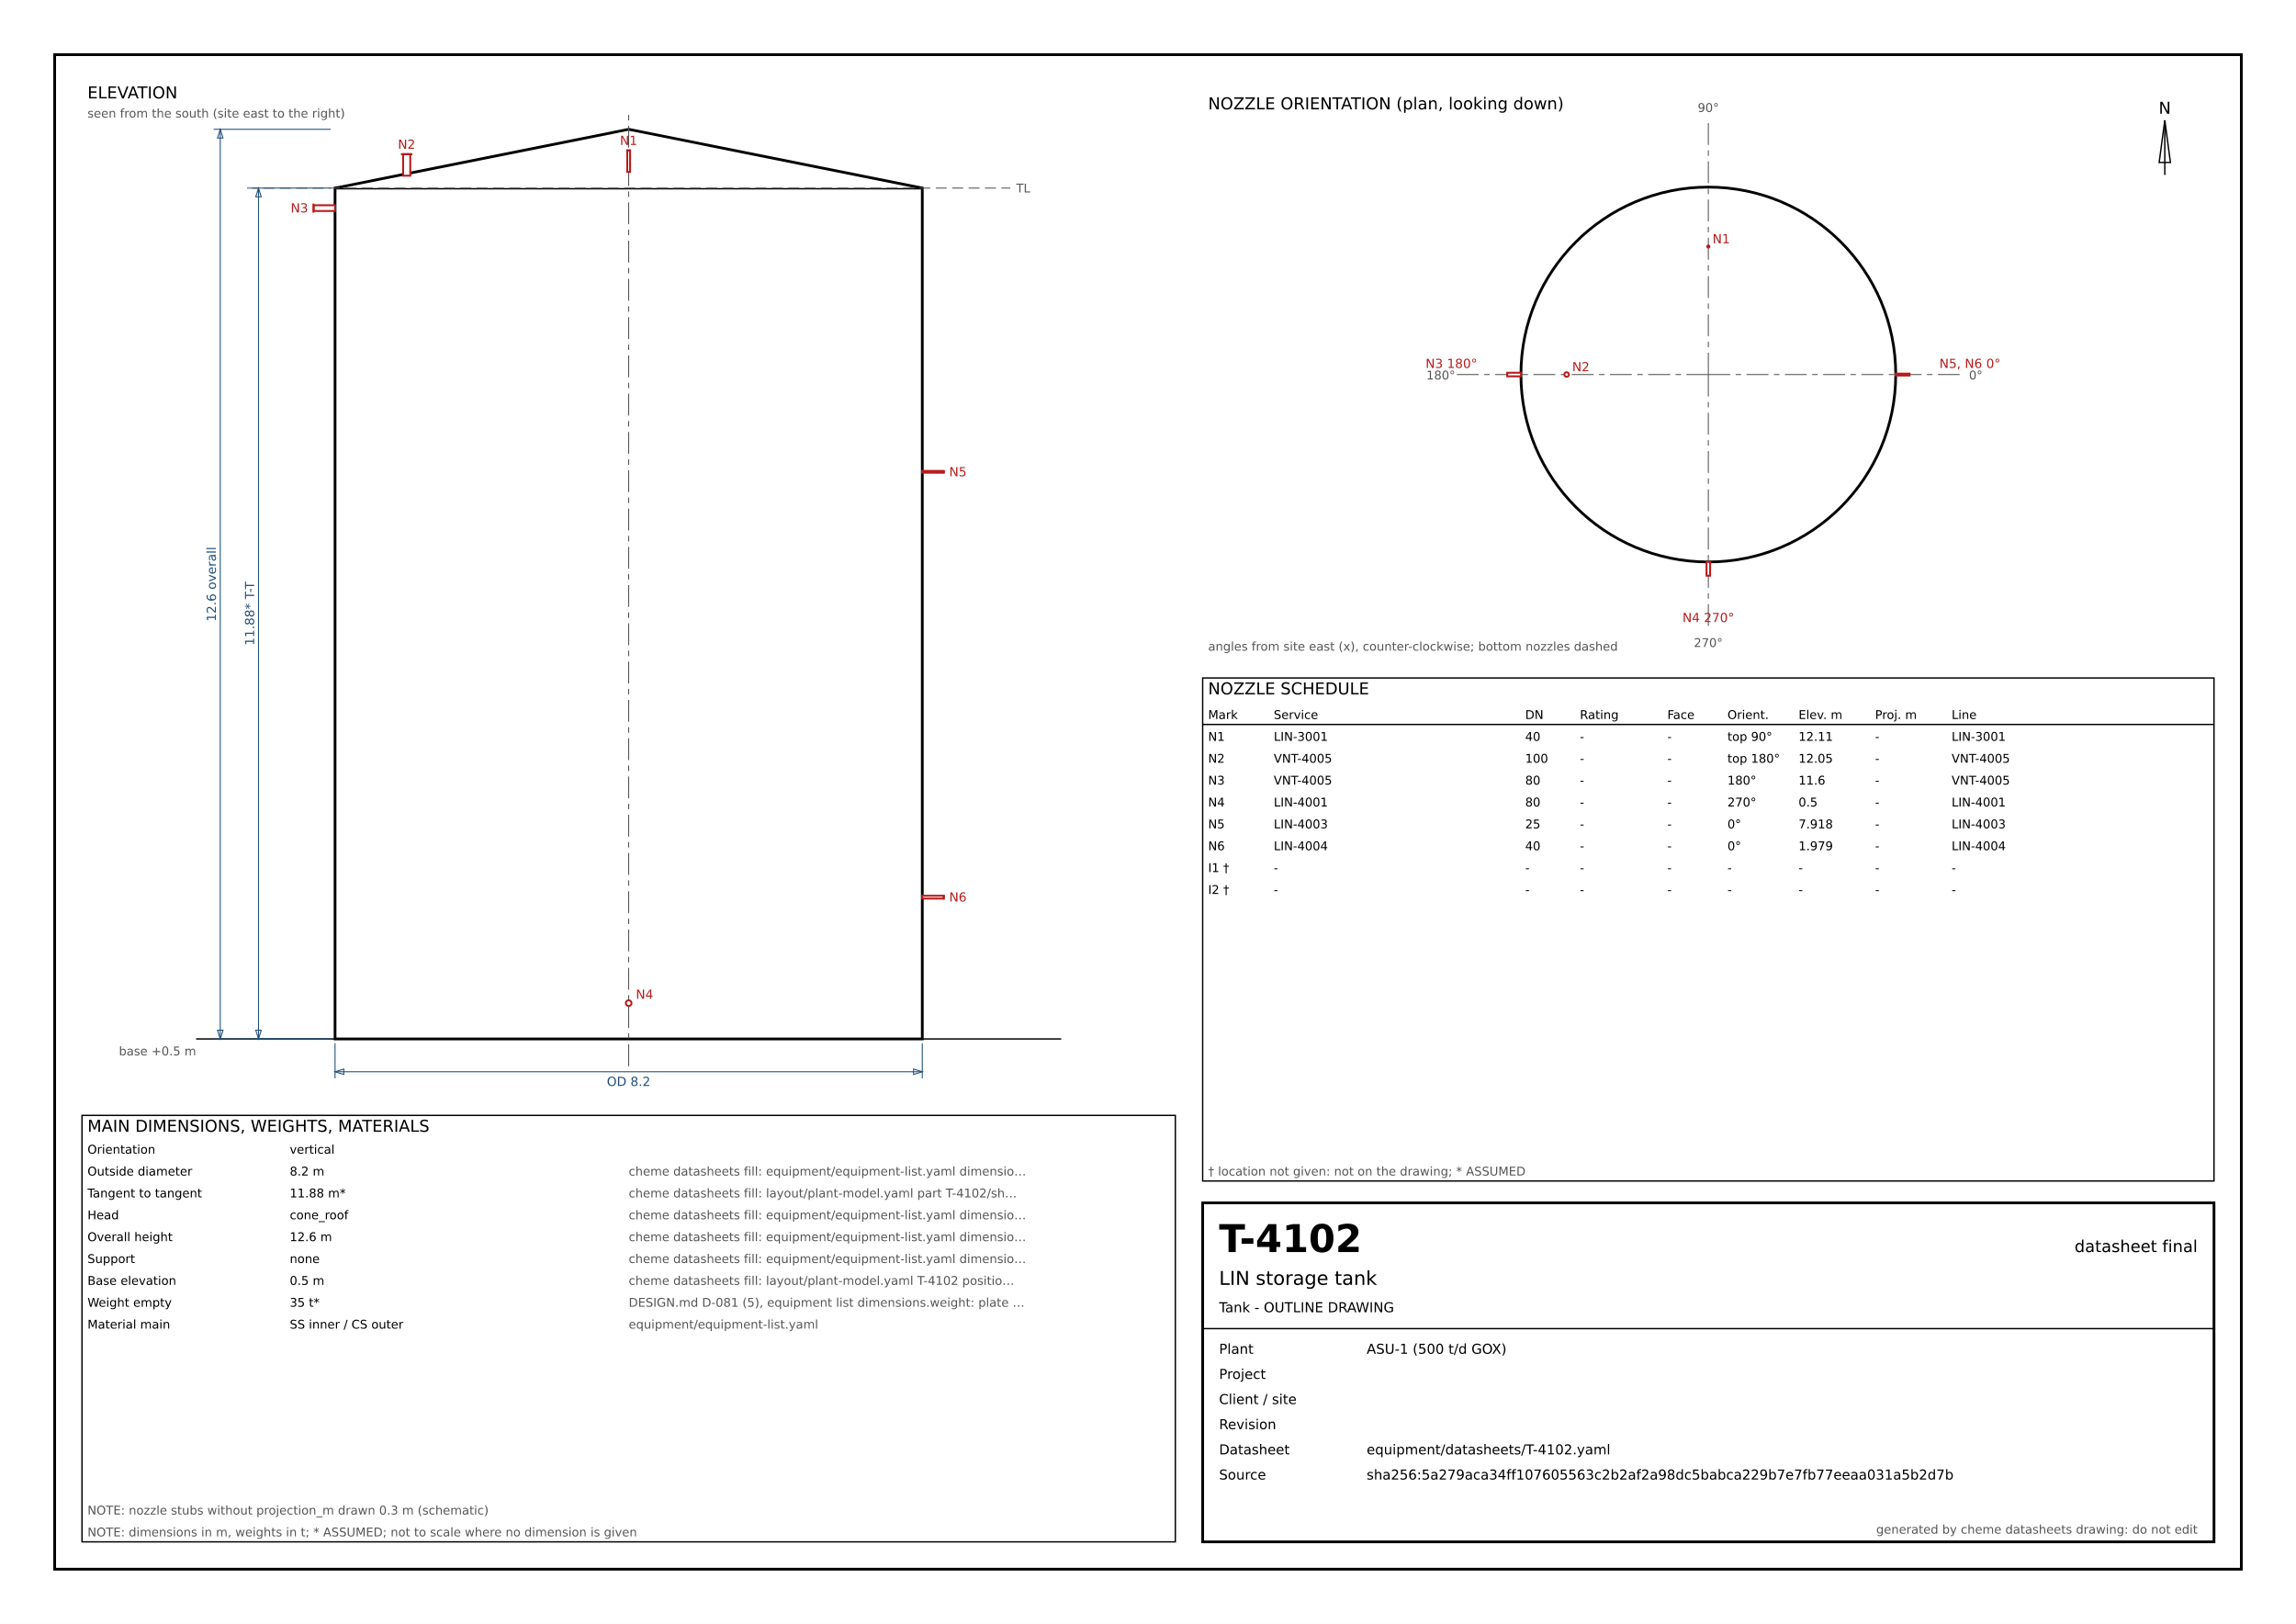
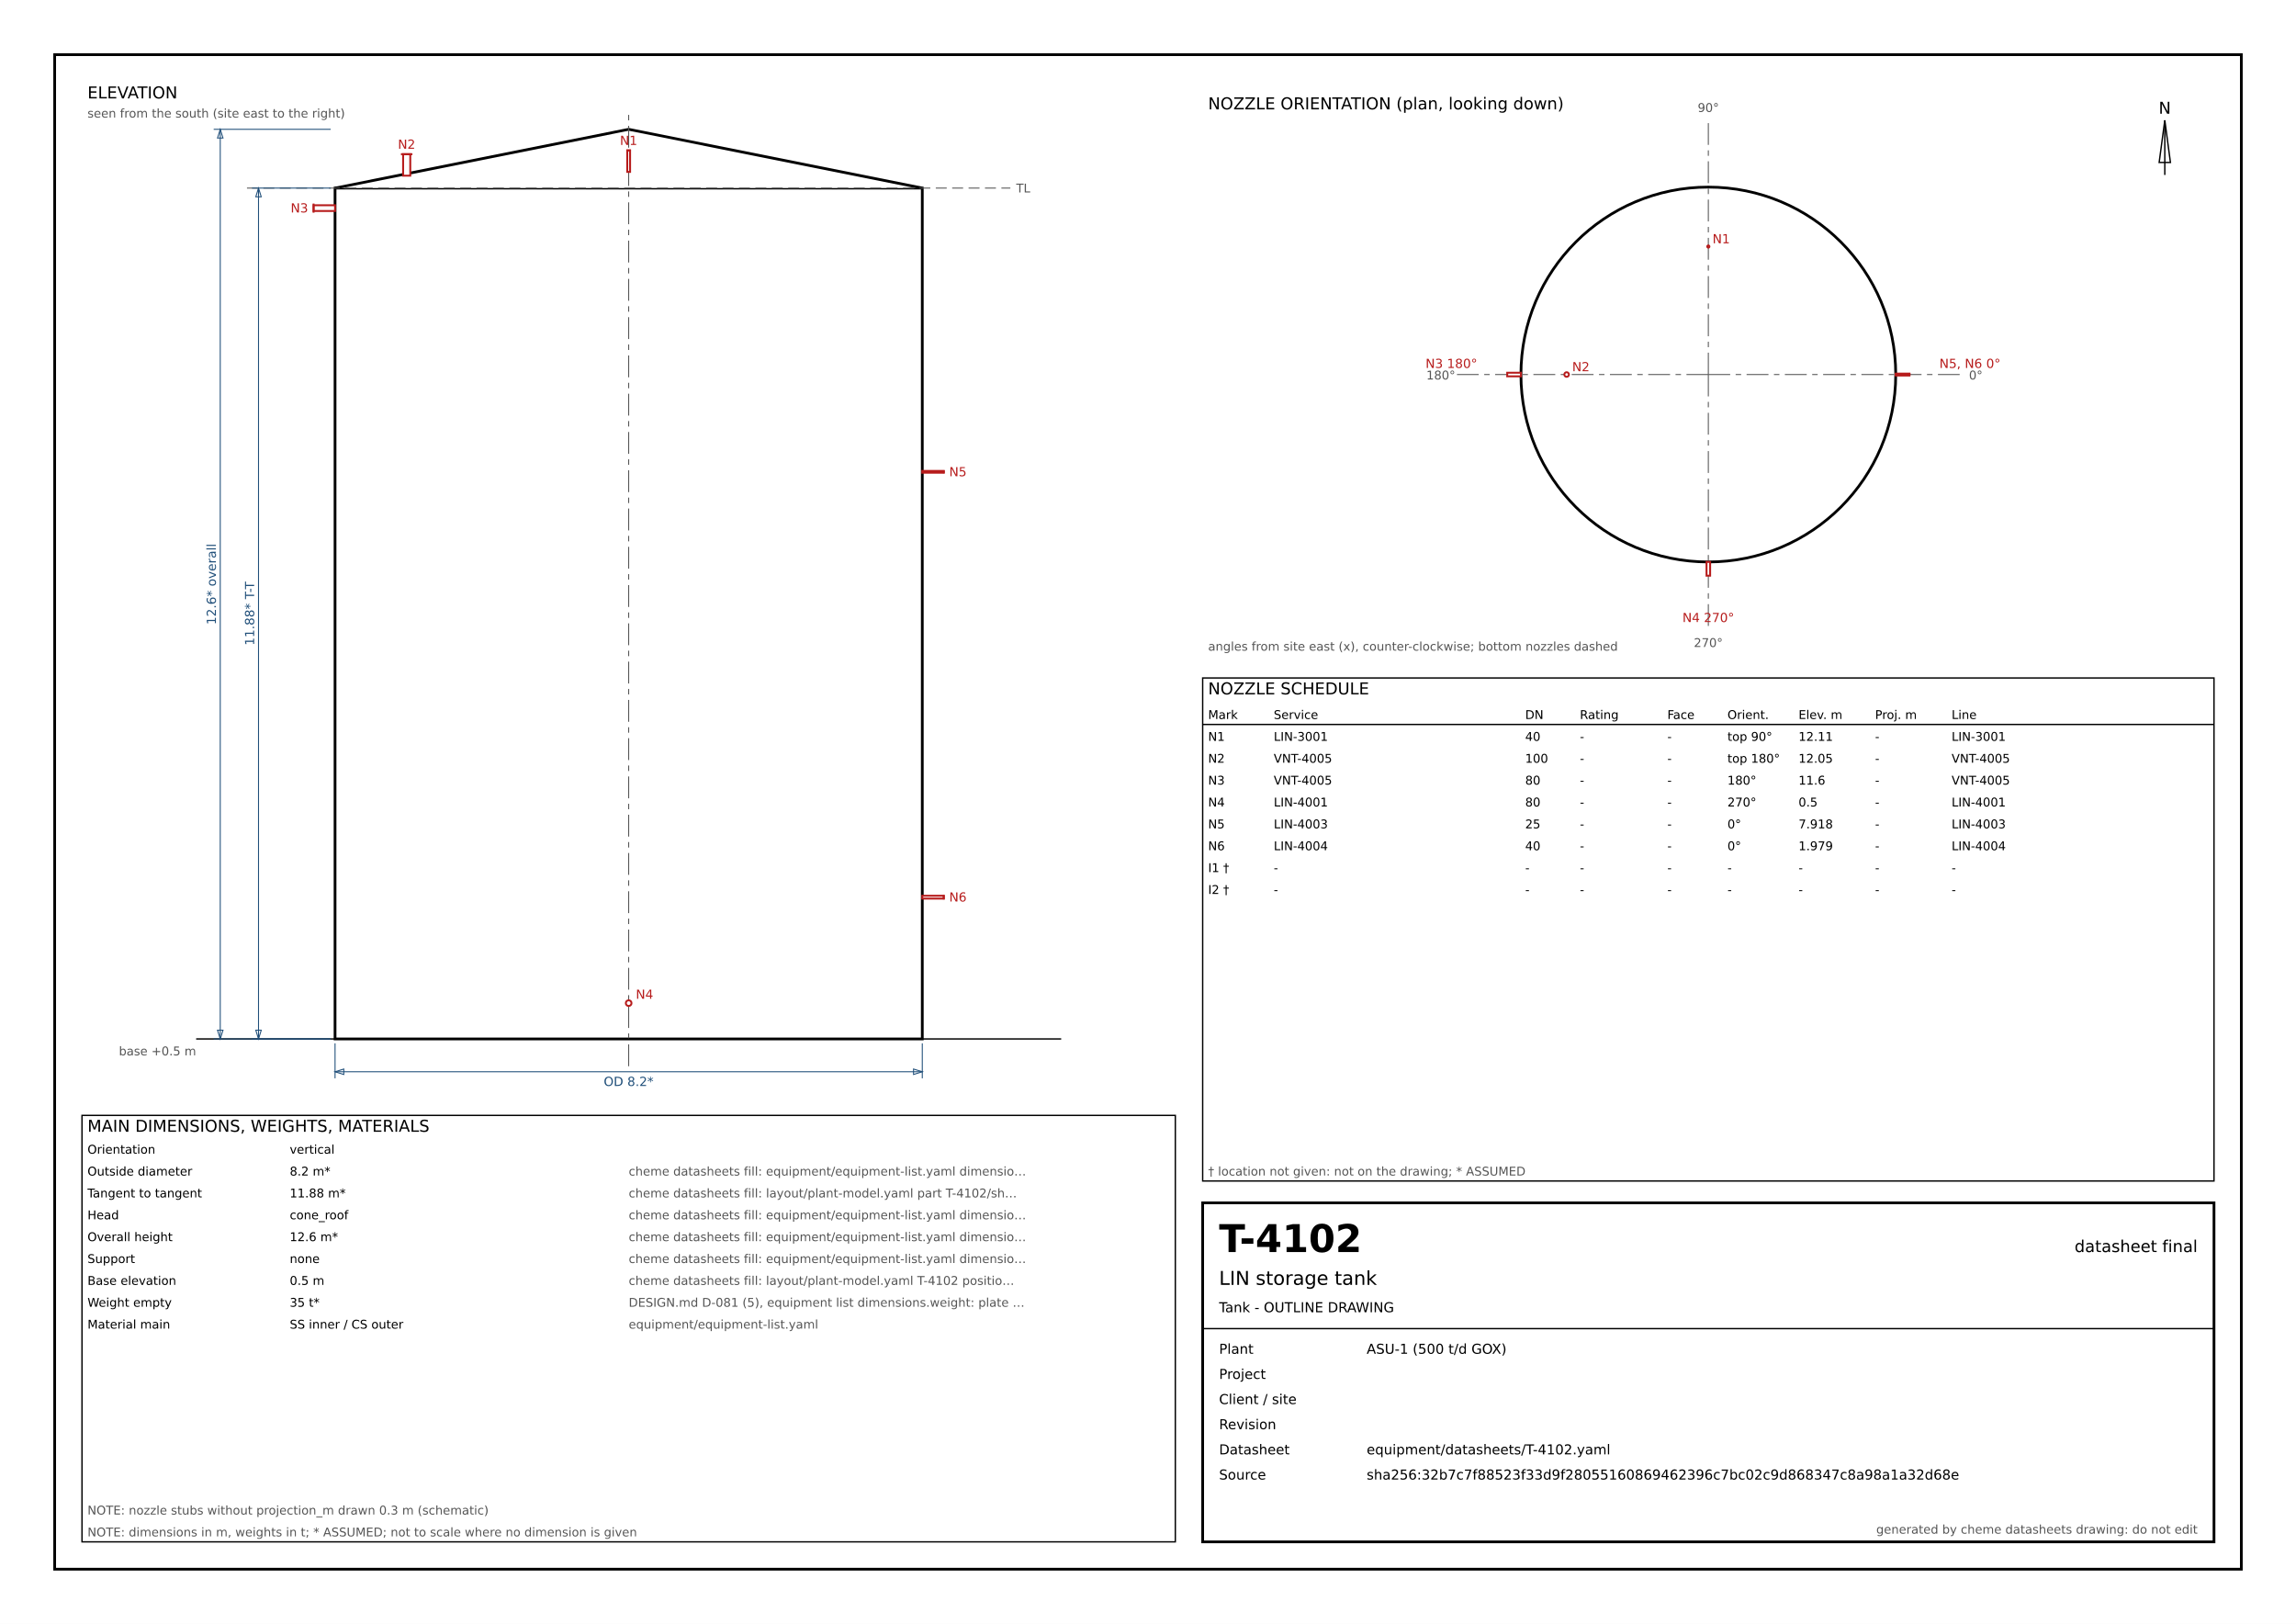
<svg xmlns="http://www.w3.org/2000/svg" width="420mm" height="297mm" viewBox="0 0 420 297">
  <style>
.frame{fill:none;stroke:#000;stroke-width:0.5}
.thin{fill:none;stroke:#000;stroke-width:0.25}
.outline{fill:#fff;stroke:#000;stroke-width:0.5}
.hidden{fill:none;stroke:#000;stroke-width:0.25;stroke-dasharray:1.5 1}
.centre{fill:none;stroke:#555;stroke-width:0.18;stroke-dasharray:4 1 1 1}
.tl{fill:none;stroke:#555;stroke-width:0.18;stroke-dasharray:2 1}
.dim{fill:none;stroke:#1f4e79;stroke-width:0.18}
.nozzle{fill:#fff;stroke:#b71c1c;stroke-width:0.35}
.section{fill:none;stroke:#2e7d32;stroke-width:0.25;stroke-dasharray:2 1}
text{font-family:'DejaVu Sans',Arial,Helvetica,sans-serif;fill:#000}
.t2{font-size:2.2px}.t25{font-size:2.5px}.t3{font-size:3px}.t35{font-size:3.5px}
.t5{font-size:5px;font-weight:bold}.t7{font-size:7px;font-weight:bold}
.dimt{font-size:2.3px;fill:#1f4e79}.nt{font-size:2.3px;fill:#b71c1c}
.note{font-size:2.2px;fill:#555}
.draft{font-size:40px;font-weight:bold;fill:#c62828;fill-opacity:0.12}
</style>
  <rect x="0" y="0" width="420" height="297" fill="#fff" />
  <rect x="10" y="10" width="400" height="277" class="frame" />
  <text x="16" y="18" class="t3" text-anchor="start">ELEVATION</text>
  <rect x="61.29" y="34.4" width="107.42" height="155.62" class="outline" />
  <path d="M61.29,34.4 L115,23.65 L168.71,34.4" class="outline" />
  <line x1="45.18" y1="34.4" x2="184.82" y2="34.4" class="tl" />
  <text x="185.89" y="35.2" class="note" text-anchor="start">TL</text>
  <line x1="115" y1="195.01" x2="115" y2="20.33" class="centre" />
  <line x1="35.88" y1="190.02" x2="194.12" y2="190.02" class="thin" />
  <text x="35.88" y="193.02" class="note" text-anchor="end">base +0.5 m</text>
  <line x1="60.49" y1="190.02" x2="39.09" y2="190.02" class="dim" />
  <line x1="60.49" y1="23.65" x2="39.09" y2="23.65" class="dim" />
  <line x1="40.29" y1="190.02" x2="40.29" y2="23.65" class="dim" />
  <path d="M40.29,190.02 l0.5,-1.6 l-1,0 z" class="dim" />
  <path d="M40.29,23.65 l0.5,1.6 l-1,0 z" class="dim" />
-   <text x="39.49" y="106.84" class="dimt" text-anchor="middle" transform="rotate(-90 39.49 106.84)">12.6 overall</text>
+   <text x="39.49" y="106.84" class="dimt" text-anchor="middle" transform="rotate(-90 39.49 106.84)">12.6* overall</text>
  <line x1="60.49" y1="190.02" x2="46.09" y2="190.02" class="dim" />
  <line x1="60.49" y1="34.4" x2="46.09" y2="34.4" class="dim" />
  <line x1="47.29" y1="190.02" x2="47.29" y2="34.4" class="dim" />
  <path d="M47.29,190.02 l0.5,-1.6 l-1,0 z" class="dim" />
  <path d="M47.29,34.4 l0.5,1.6 l-1,0 z" class="dim" />
  <text x="46.49" y="112.21" class="dimt" text-anchor="middle" transform="rotate(-90 46.49 112.21)">11.88* T-T</text>
  <line x1="61.29" y1="190.82" x2="61.29" y2="197.22" class="dim" />
  <line x1="168.71" y1="190.82" x2="168.71" y2="197.22" class="dim" />
  <line x1="61.29" y1="196.02" x2="168.71" y2="196.02" class="dim" />
  <path d="M61.29,196.02 l1.6,0.5 l0,-1 z" class="dim" />
  <path d="M168.71,196.02 l-1.6,0.5 l0,-1 z" class="dim" />
-   <text x="115" y="198.62" class="dimt" text-anchor="middle">OD 8.2</text>
+   <text x="115" y="198.62" class="dimt" text-anchor="middle">OD 8.2*</text>
  <rect x="114.74" y="27.51" width="0.52" height="3.93" class="nozzle" />
  <line x1="114.58" y1="27.51" x2="115.42" y2="27.51" class="nozzle" />
  <rect x="73.74" y="28.2" width="1.31" height="3.93" class="nozzle" />
  <line x1="73.34" y1="28.2" x2="75.44" y2="28.2" class="nozzle" />
  <rect x="57.36" y="37.54" width="3.93" height="1.05" class="nozzle" />
  <line x1="57.36" y1="37.23" x2="57.36" y2="38.9" class="nozzle" />
  <circle cx="115" cy="183.47" r="0.52" class="nozzle" />
  <rect x="168.71" y="86.13" width="3.93" height="0.33" class="nozzle" />
  <line x1="172.64" y1="86.03" x2="172.64" y2="86.56" class="nozzle" />
  <rect x="168.71" y="163.83" width="3.93" height="0.52" class="nozzle" />
  <line x1="172.64" y1="163.68" x2="172.64" y2="164.51" class="nozzle" />
  <text x="115" y="26.51" class="nt" text-anchor="middle">N1</text>
  <text x="74.39" y="27.2" class="nt" text-anchor="middle">N2</text>
  <text x="56.36" y="38.86" class="nt" text-anchor="end">N3</text>
  <text x="116.32" y="182.67" class="nt" text-anchor="start">N4</text>
  <text x="173.64" y="87.1" class="nt" text-anchor="start">N5</text>
  <text x="173.64" y="164.89" class="nt" text-anchor="start">N6</text>
  <circle cx="312.5" cy="68.5" r="34.28" class="outline" />
  <line x1="312.5" y1="68.5" x2="358.48" y2="68.5" class="centre" />
  <line x1="312.5" y1="68.5" x2="312.5" y2="22.52" class="centre" />
  <line x1="312.5" y1="68.5" x2="266.52" y2="68.5" class="centre" />
  <line x1="312.5" y1="68.5" x2="312.5" y2="114.48" class="centre" />
  <text x="361.43" y="69.4" class="note" text-anchor="middle">0°</text>
  <text x="312.5" y="20.47" class="note" text-anchor="middle">90°</text>
  <text x="263.57" y="69.4" class="note" text-anchor="middle">180°</text>
  <text x="312.5" y="118.33" class="note" text-anchor="middle">270°</text>
  <line x1="396" y1="32" x2="396" y2="22" class="thin" />
  <path d="M396,22 L394.97,29.71 L397.03,29.71 z" class="thin" />
  <text x="396" y="20.8" class="t3" text-anchor="middle">N</text>
  <circle cx="312.5" cy="45.09" r="0.2" class="nozzle" />
  <circle cx="286.58" cy="68.5" r="0.42" class="nozzle" />
  <path d="M278.22,68.83 L275.71,68.83 L275.71,68.17 L278.22,68.17 z" class="nozzle" />
  <path d="M312.83,102.78 L312.83,105.29 L312.17,105.29 L312.17,102.78 z" class="nozzle" />
  <path d="M346.78,68.4 L349.29,68.4 L349.29,68.6 L346.78,68.6 z" class="nozzle" />
  <path d="M346.78,68.33 L349.29,68.33 L349.29,68.67 L346.78,68.67 z" class="nozzle" />
  <text x="313.27" y="44.49" class="nt" text-anchor="start">N1</text>
  <text x="287.6" y="67.9" class="nt" text-anchor="start">N2</text>
  <text x="270.23" y="67.3" class="nt" text-anchor="end">N3 180°</text>
  <text x="312.5" y="113.77" class="nt" text-anchor="middle">N4 270°</text>
  <text x="354.77" y="67.3" class="nt" text-anchor="start">N5, N6 0°</text>
  <text x="221" y="20" class="t3" text-anchor="start">NOZZLE ORIENTATION (plan, looking down)</text>
  <text x="221" y="119" class="note" text-anchor="start">angles from site east (x), counter-clockwise; bottom nozzles dashed</text>
  <text x="16" y="21.5" class="note" text-anchor="start">seen from the south (site east to the right)</text>
  <text x="221" y="127" class="t3" text-anchor="start">NOZZLE SCHEDULE</text>
  <text x="221" y="131.5" class="t2" text-anchor="start">Mark</text>
  <text x="233" y="131.5" class="t2" text-anchor="start">Service</text>
  <text x="279" y="131.5" class="t2" text-anchor="start">DN</text>
  <text x="289" y="131.5" class="t2" text-anchor="start">Rating</text>
  <text x="305" y="131.5" class="t2" text-anchor="start">Face</text>
  <text x="316" y="131.5" class="t2" text-anchor="start">Orient.</text>
  <text x="329" y="131.5" class="t2" text-anchor="start">Elev. m</text>
  <text x="343" y="131.5" class="t2" text-anchor="start">Proj. m</text>
  <text x="357" y="131.5" class="t2" text-anchor="start">Line</text>
  <line x1="220" y1="132.5" x2="405" y2="132.5" class="thin" />
  <text x="221" y="135.5" class="t2" text-anchor="start">N1</text>
  <text x="233" y="135.5" class="t2" text-anchor="start">LIN-3001</text>
  <text x="279" y="135.5" class="t2" text-anchor="start">40</text>
  <text x="289" y="135.5" class="t2" text-anchor="start">-</text>
  <text x="305" y="135.5" class="t2" text-anchor="start">-</text>
  <text x="316" y="135.5" class="t2" text-anchor="start">top 90°</text>
  <text x="329" y="135.5" class="t2" text-anchor="start">12.11</text>
  <text x="343" y="135.5" class="t2" text-anchor="start">-</text>
  <text x="357" y="135.5" class="t2" text-anchor="start">LIN-3001</text>
  <text x="221" y="139.5" class="t2" text-anchor="start">N2</text>
  <text x="233" y="139.5" class="t2" text-anchor="start">VNT-4005</text>
  <text x="279" y="139.5" class="t2" text-anchor="start">100</text>
  <text x="289" y="139.5" class="t2" text-anchor="start">-</text>
  <text x="305" y="139.5" class="t2" text-anchor="start">-</text>
  <text x="316" y="139.5" class="t2" text-anchor="start">top 180°</text>
  <text x="329" y="139.5" class="t2" text-anchor="start">12.05</text>
  <text x="343" y="139.5" class="t2" text-anchor="start">-</text>
  <text x="357" y="139.5" class="t2" text-anchor="start">VNT-4005</text>
  <text x="221" y="143.5" class="t2" text-anchor="start">N3</text>
  <text x="233" y="143.5" class="t2" text-anchor="start">VNT-4005</text>
  <text x="279" y="143.5" class="t2" text-anchor="start">80</text>
  <text x="289" y="143.5" class="t2" text-anchor="start">-</text>
  <text x="305" y="143.5" class="t2" text-anchor="start">-</text>
  <text x="316" y="143.5" class="t2" text-anchor="start">180°</text>
  <text x="329" y="143.5" class="t2" text-anchor="start">11.6</text>
  <text x="343" y="143.5" class="t2" text-anchor="start">-</text>
  <text x="357" y="143.5" class="t2" text-anchor="start">VNT-4005</text>
  <text x="221" y="147.5" class="t2" text-anchor="start">N4</text>
  <text x="233" y="147.5" class="t2" text-anchor="start">LIN-4001</text>
  <text x="279" y="147.5" class="t2" text-anchor="start">80</text>
  <text x="289" y="147.5" class="t2" text-anchor="start">-</text>
  <text x="305" y="147.5" class="t2" text-anchor="start">-</text>
  <text x="316" y="147.5" class="t2" text-anchor="start">270°</text>
  <text x="329" y="147.5" class="t2" text-anchor="start">0.5</text>
  <text x="343" y="147.5" class="t2" text-anchor="start">-</text>
  <text x="357" y="147.5" class="t2" text-anchor="start">LIN-4001</text>
  <text x="221" y="151.5" class="t2" text-anchor="start">N5</text>
  <text x="233" y="151.5" class="t2" text-anchor="start">LIN-4003</text>
  <text x="279" y="151.5" class="t2" text-anchor="start">25</text>
  <text x="289" y="151.5" class="t2" text-anchor="start">-</text>
  <text x="305" y="151.5" class="t2" text-anchor="start">-</text>
  <text x="316" y="151.5" class="t2" text-anchor="start">0°</text>
  <text x="329" y="151.5" class="t2" text-anchor="start">7.918</text>
  <text x="343" y="151.5" class="t2" text-anchor="start">-</text>
  <text x="357" y="151.5" class="t2" text-anchor="start">LIN-4003</text>
  <text x="221" y="155.5" class="t2" text-anchor="start">N6</text>
  <text x="233" y="155.5" class="t2" text-anchor="start">LIN-4004</text>
  <text x="279" y="155.5" class="t2" text-anchor="start">40</text>
  <text x="289" y="155.5" class="t2" text-anchor="start">-</text>
  <text x="305" y="155.5" class="t2" text-anchor="start">-</text>
  <text x="316" y="155.5" class="t2" text-anchor="start">0°</text>
  <text x="329" y="155.5" class="t2" text-anchor="start">1.979</text>
  <text x="343" y="155.5" class="t2" text-anchor="start">-</text>
  <text x="357" y="155.5" class="t2" text-anchor="start">LIN-4004</text>
  <text x="221" y="159.5" class="t2" text-anchor="start">I1 †</text>
  <text x="233" y="159.5" class="t2" text-anchor="start">-</text>
  <text x="279" y="159.5" class="t2" text-anchor="start">-</text>
  <text x="289" y="159.5" class="t2" text-anchor="start">-</text>
  <text x="305" y="159.5" class="t2" text-anchor="start">-</text>
  <text x="316" y="159.5" class="t2" text-anchor="start">-</text>
  <text x="329" y="159.5" class="t2" text-anchor="start">-</text>
  <text x="343" y="159.5" class="t2" text-anchor="start">-</text>
  <text x="357" y="159.5" class="t2" text-anchor="start">-</text>
  <text x="221" y="163.5" class="t2" text-anchor="start">I2 †</text>
  <text x="233" y="163.5" class="t2" text-anchor="start">-</text>
  <text x="279" y="163.5" class="t2" text-anchor="start">-</text>
  <text x="289" y="163.5" class="t2" text-anchor="start">-</text>
  <text x="305" y="163.5" class="t2" text-anchor="start">-</text>
  <text x="316" y="163.5" class="t2" text-anchor="start">-</text>
  <text x="329" y="163.5" class="t2" text-anchor="start">-</text>
  <text x="343" y="163.5" class="t2" text-anchor="start">-</text>
  <text x="357" y="163.5" class="t2" text-anchor="start">-</text>
  <text x="221" y="215" class="note" text-anchor="start">† location not given: not on the drawing; * ASSUMED</text>
  <rect x="220" y="124" width="185" height="92" class="thin" />
  <text x="16" y="207" class="t3" text-anchor="start">MAIN DIMENSIONS, WEIGHTS, MATERIALS</text>
  <text x="16" y="211" class="t2" text-anchor="start">Orientation</text>
  <text x="53" y="211" class="t2" text-anchor="start">vertical</text>
  <text x="115" y="211" class="note" text-anchor="start" />
  <text x="16" y="215" class="t2" text-anchor="start">Outside diameter</text>
-   <text x="53" y="215" class="t2" text-anchor="start">8.2 m</text>
+   <text x="53" y="215" class="t2" text-anchor="start">8.2 m*</text>
  <text x="115" y="215" class="note" text-anchor="start">cheme datasheets fill: equipment/equipment-list.yaml dimensio…</text>
  <text x="16" y="219" class="t2" text-anchor="start">Tangent to tangent</text>
  <text x="53" y="219" class="t2" text-anchor="start">11.88 m*</text>
  <text x="115" y="219" class="note" text-anchor="start">cheme datasheets fill: layout/plant-model.yaml part T-4102/sh…</text>
  <text x="16" y="223" class="t2" text-anchor="start">Head</text>
  <text x="53" y="223" class="t2" text-anchor="start">cone_roof</text>
  <text x="115" y="223" class="note" text-anchor="start">cheme datasheets fill: equipment/equipment-list.yaml dimensio…</text>
  <text x="16" y="227" class="t2" text-anchor="start">Overall height</text>
-   <text x="53" y="227" class="t2" text-anchor="start">12.6 m</text>
+   <text x="53" y="227" class="t2" text-anchor="start">12.6 m*</text>
  <text x="115" y="227" class="note" text-anchor="start">cheme datasheets fill: equipment/equipment-list.yaml dimensio…</text>
  <text x="16" y="231" class="t2" text-anchor="start">Support</text>
  <text x="53" y="231" class="t2" text-anchor="start">none</text>
  <text x="115" y="231" class="note" text-anchor="start">cheme datasheets fill: equipment/equipment-list.yaml dimensio…</text>
  <text x="16" y="235" class="t2" text-anchor="start">Base elevation</text>
  <text x="53" y="235" class="t2" text-anchor="start">0.5 m</text>
  <text x="115" y="235" class="note" text-anchor="start">cheme datasheets fill: layout/plant-model.yaml T-4102 positio…</text>
  <text x="16" y="239" class="t2" text-anchor="start">Weight empty</text>
  <text x="53" y="239" class="t2" text-anchor="start">35 t*</text>
  <text x="115" y="239" class="note" text-anchor="start">DESIGN.md D-081 (5), equipment list dimensions.weight: plate …</text>
  <text x="16" y="243" class="t2" text-anchor="start">Material main</text>
  <text x="53" y="243" class="t2" text-anchor="start">SS inner / CS outer</text>
  <text x="115" y="243" class="note" text-anchor="start">equipment/equipment-list.yaml</text>
  <text x="16" y="277" class="note" text-anchor="start">NOTE: nozzle stubs without projection_m drawn 0.3 m (schematic)</text>
  <text x="16" y="281" class="note" text-anchor="start">NOTE: dimensions in m, weights in t; * ASSUMED; not to scale where no dimension is given</text>
  <rect x="15" y="204" width="200" height="78" class="thin" />
  <rect x="220" y="220" width="185" height="62" class="frame" />
  <text x="223" y="229" class="t7" text-anchor="start">T-4102</text>
  <text x="223" y="235" class="t35" text-anchor="start">LIN storage tank</text>
  <text x="223" y="240" class="t25" text-anchor="start">Tank - OUTLINE DRAWING</text>
  <line x1="220" y1="243" x2="405" y2="243" class="thin" />
  <text x="223" y="247.6" class="t25" text-anchor="start">Plant</text>
  <text x="250" y="247.6" class="t25" text-anchor="start">ASU-1 (500 t/d GOX)</text>
  <text x="223" y="252.2" class="t25" text-anchor="start">Project</text>
  <text x="250" y="252.2" class="t25" text-anchor="start" />
  <text x="223" y="256.8" class="t25" text-anchor="start">Client / site</text>
  <text x="250" y="256.8" class="t25" text-anchor="start" />
  <text x="223" y="261.4" class="t25" text-anchor="start">Revision</text>
  <text x="250" y="261.4" class="t25" text-anchor="start" />
  <text x="223" y="266" class="t25" text-anchor="start">Datasheet</text>
  <text x="250" y="266" class="t25" text-anchor="start">equipment/datasheets/T-4102.yaml</text>
  <text x="223" y="270.6" class="t25" text-anchor="start">Source</text>
-   <text x="250" y="270.6" class="t25" text-anchor="start">sha256:5a279aca34ff107605563c2b2af2a98dc5babca229b7e7fb77eeaa031a5b2d7b</text>
+   <text x="250" y="270.6" class="t25" text-anchor="start">sha256:32b7c7f88523f33d9f28055160869462396c7bc02c9d868347c8a98a1a32d68e</text>
  <text x="402" y="229" class="t3" text-anchor="end">datasheet final</text>
  <text x="402" y="280.5" class="note" text-anchor="end">generated by cheme datasheets drawing: do not edit</text>
</svg>
